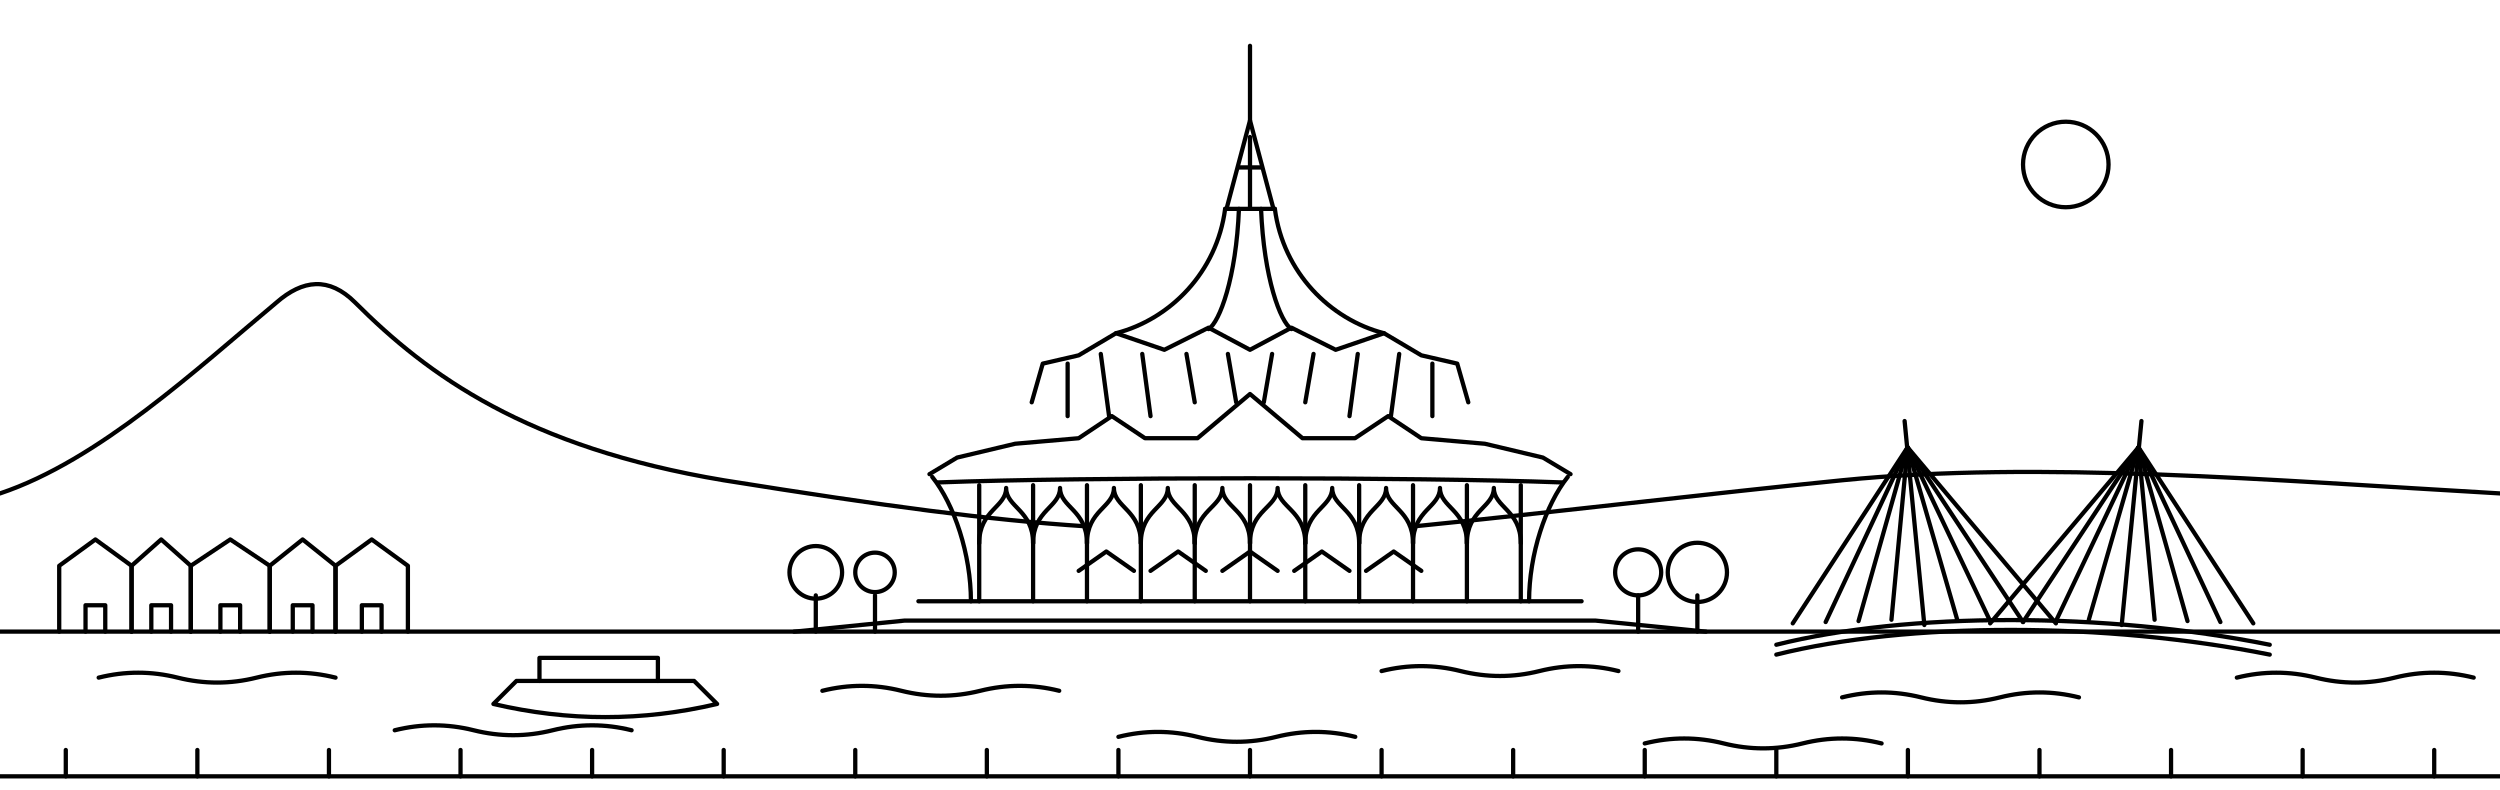
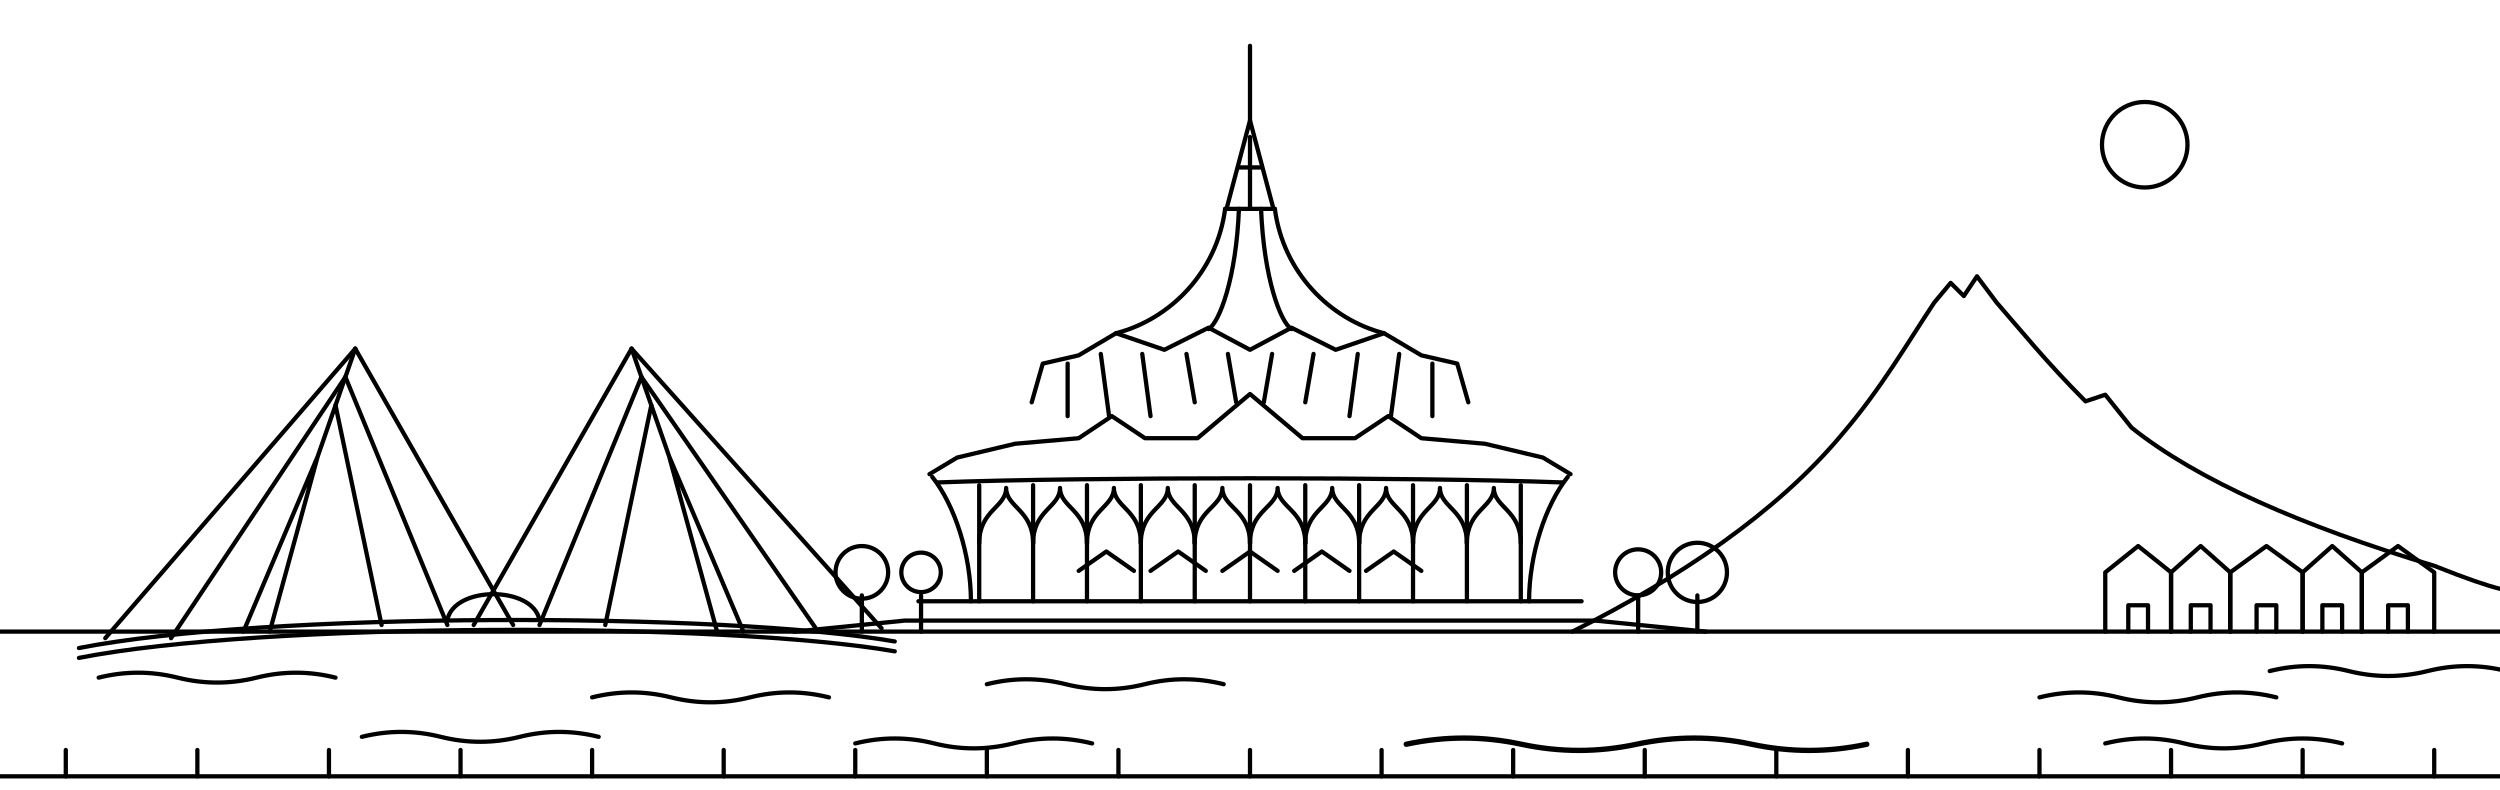
- <svg class="hero-art" viewBox="0 0 760 240" aria-hidden="true" focusable="false" fill="none" stroke="currentColor" stroke-width="1.3" stroke-linecap="round" stroke-linejoin="round">
+ <svg xmlns="http://www.w3.org/2000/svg" class="hero-art" viewBox="0 0 760 240" aria-hidden="true" focusable="false" fill="none" stroke="currentColor" stroke-width="1.3" stroke-linecap="round" stroke-linejoin="round">
  <g class="art-hills">
-     <path d="M0 150 C 30 140, 60 112, 84 92 C 92 85, 100 84, 108 92 C 130 114, 160 136, 220 146 C 270 154, 300 158, 330 160 M 430 160 C 470 156, 520 150, 560 146 C 620 140, 690 146, 760 150" />
+     <path class="art-peak" d="M478 192 C 510 176, 540 156, 560 132 C 572 118, 580 104, 588 92 L 593 86 L 597 90 L 601 84 L 607 92 C 614 100, 622 110, 634 122 L 640 120 L 648 130 C 668 146, 700 160, 740 172 C 750 176, 756 178, 760 179" />
  </g>
  <g class="art-bridge">
-     <path d="M540 196 C 580 186, 640 186, 690 196" />
-     <path d="M540 199 C 580 189, 640 189, 690 199" />
-     <path d="M585 190 L579 128" />
-     <path d="M645 190 L651 128" />
+     <path d="M24 197 C 80 186, 220 186, 272 195" />
+     <path d="M24 200 C 80 189, 220 189, 272 198" />
+     <path d="M136 188.5 C 138 178, 162 178, 164 188.5" />
+     <path class="art-mast" d="M74 192 L96.6 138.7 L82 192 M96.6 138.7 L108 106" />
+     <path class="art-mast" d="M218 192 L203.4 138.7 L226 192 M203.4 138.7 L192 106" />
    <g class="art-cables">
-       <line x1="579.9" y1="136.0" x2="575.0" y2="188.4" />
-       <line x1="579.9" y1="136.0" x2="595.0" y2="188.4" />
-       <line x1="579.9" y1="136.0" x2="565.0" y2="188.8" />
-       <line x1="579.9" y1="136.0" x2="605.0" y2="188.8" />
-       <line x1="579.9" y1="136.0" x2="555.0" y2="189.1" />
-       <line x1="579.9" y1="136.0" x2="615.0" y2="189.1" />
-       <line x1="579.9" y1="136.0" x2="545.0" y2="189.5" />
-       <line x1="579.9" y1="136.0" x2="625.0" y2="189.5" />
-       <line x1="650.1" y1="136.0" x2="635.0" y2="188.4" />
-       <line x1="650.1" y1="136.0" x2="655.0" y2="188.4" />
-       <line x1="650.1" y1="136.0" x2="625.0" y2="188.8" />
-       <line x1="650.1" y1="136.0" x2="665.0" y2="188.8" />
-       <line x1="650.1" y1="136.0" x2="615.0" y2="189.1" />
-       <line x1="650.1" y1="136.0" x2="675.0" y2="189.1" />
-       <line x1="650.1" y1="136.0" x2="605.0" y2="189.5" />
-       <line x1="650.1" y1="136.0" x2="685.0" y2="189.5" />
+       <line x1="102.0" y1="123.2" x2="116.0" y2="190" />
+       <line x1="105.0" y1="114.6" x2="136.0" y2="190" />
+       <line x1="108.0" y1="106.0" x2="156.0" y2="190" />
+       <line x1="105.0" y1="114.6" x2="52.0" y2="194" />
+       <line x1="108.0" y1="106.0" x2="32.0" y2="194" />
+       <line x1="198.0" y1="123.2" x2="184.0" y2="190" />
+       <line x1="195.0" y1="114.6" x2="164.0" y2="190" />
+       <line x1="192.0" y1="106.0" x2="144.0" y2="190" />
+       <line x1="195.0" y1="114.6" x2="248.0" y2="191" />
+       <line x1="192.0" y1="106.0" x2="268.0" y2="191" />
    </g>
  </g>
  <g class="dun" transform="translate(380.0 0.5) scale(0.42)" vector-effect="non-scaling-stroke">
    <path d="M0 32 L0 86" vector-effect="non-scaling-stroke" />
    <path d="M-17 150 L0 86 L17 150" vector-effect="non-scaling-stroke" />
    <path d="M-18 150 L18 150" vector-effect="non-scaling-stroke" />
    <path d="M0 98 L0 150 M-8 120 L8 120" vector-effect="non-scaling-stroke" />
    <path d="M-18 150 C -24 196, -58 230, -97 240" vector-effect="non-scaling-stroke" />
    <path d="M18 150 C 24 196, 58 230, 97 240" vector-effect="non-scaling-stroke" />
    <path d="M-8 150 C -10 200, -22 232, -30 237 M8 150 C 10 200, 22 232, 30 237" vector-effect="non-scaling-stroke" />
    <path d="M-158.0 290.0 L-150.0 262.0 L-124.0 256.0 L-97.0 240.0 L-62.0 252.0 L-30.0 236.0 L0.0 252.0 L0.0 252.0 L30.0 236.0 L62.0 252.0 L97.0 240.0 L124.0 256.0 L150.0 262.0 L158.0 290.0" vector-effect="non-scaling-stroke" />
    <path d="M-16 255 L-10 290" vector-effect="non-scaling-stroke" />
    <path d="M16 255 L10 290" vector-effect="non-scaling-stroke" />
    <path d="M-46 255 L-40 290" vector-effect="non-scaling-stroke" />
    <path d="M46 255 L40 290" vector-effect="non-scaling-stroke" />
    <path d="M-78 255 L-72 300" vector-effect="non-scaling-stroke" />
    <path d="M78 255 L72 300" vector-effect="non-scaling-stroke" />
    <path d="M-108 255 L-102 300" vector-effect="non-scaling-stroke" />
    <path d="M108 255 L102 300" vector-effect="non-scaling-stroke" />
    <path d="M-132 262 L-132 300" vector-effect="non-scaling-stroke" />
    <path d="M132 262 L132 300" vector-effect="non-scaling-stroke" />
    <path d="M-232.0 342.0 L-212.0 330.0 L-170.0 320.0 L-124.0 316.0 L-100.0 300.0 L-76.0 316.0 L-38.0 316.0 L0.0 284.0 L0.0 284.0 L38.0 316.0 L76.0 316.0 L100.0 300.0 L124.0 316.0 L170.0 320.0 L212.0 330.0 L232.0 342.0" vector-effect="non-scaling-stroke" />
    <path d="M-226 348 C -120 344, 120 344, 226 348" vector-effect="non-scaling-stroke" />
    <path d="M-196 392 C -196 368, -176.5 366, -176.5 352 C -176.5 366, -157 368, -157 392" vector-effect="non-scaling-stroke" />
    <path d="M-157 392 C -157 368, -137.5 366, -137.5 352 C -137.5 366, -118 368, -118 392" vector-effect="non-scaling-stroke" />
    <path d="M-118 392 C -118 368, -98.5 366, -98.5 352 C -98.5 366, -79 368, -79 392" vector-effect="non-scaling-stroke" />
    <path d="M-79 392 C -79 368, -59.5 366, -59.5 352 C -59.5 366, -40 368, -40 392" vector-effect="non-scaling-stroke" />
    <path d="M-40 392 C -40 368, -20.0 366, -20.0 352 C -20.0 366, 0 368, 0 392" vector-effect="non-scaling-stroke" />
    <path d="M0 392 C 0 368, 20.0 366, 20.0 352 C 20.0 366, 40 368, 40 392" vector-effect="non-scaling-stroke" />
    <path d="M40 392 C 40 368, 59.5 366, 59.5 352 C 59.5 366, 79 368, 79 392" vector-effect="non-scaling-stroke" />
    <path d="M79 392 C 79 368, 98.5 366, 98.5 352 C 98.5 366, 118 368, 118 392" vector-effect="non-scaling-stroke" />
    <path d="M118 392 C 118 368, 137.5 366, 137.5 352 C 137.5 366, 157 368, 157 392" vector-effect="non-scaling-stroke" />
    <path d="M157 392 C 157 368, 176.5 366, 176.5 352 C 176.5 366, 196 368, 196 392" vector-effect="non-scaling-stroke" />
    <path d="M-196 350 L-196 434" vector-effect="non-scaling-stroke" />
    <path d="M-157 350 L-157 434" vector-effect="non-scaling-stroke" />
    <path d="M-118 350 L-118 434" vector-effect="non-scaling-stroke" />
    <path d="M-79 350 L-79 434" vector-effect="non-scaling-stroke" />
    <path d="M-40 350 L-40 434" vector-effect="non-scaling-stroke" />
    <path d="M0 350 L0 434" vector-effect="non-scaling-stroke" />
    <path d="M40 350 L40 434" vector-effect="non-scaling-stroke" />
    <path d="M79 350 L79 434" vector-effect="non-scaling-stroke" />
    <path d="M118 350 L118 434" vector-effect="non-scaling-stroke" />
    <path d="M157 350 L157 434" vector-effect="non-scaling-stroke" />
    <path d="M196 350 L196 434" vector-effect="non-scaling-stroke" />
    <path d="M-230 344 C -214 364, -202 400, -202 434" vector-effect="non-scaling-stroke" />
    <path d="M230 344 C 214 364, 202 400, 202 434" vector-effect="non-scaling-stroke" />
    <path d="M-124 412 L-104 398 L-84 412" vector-effect="non-scaling-stroke" />
    <path d="M-72 412 L-52 398 L-32 412" vector-effect="non-scaling-stroke" />
    <path d="M-20 412 L0 398 L20 412" vector-effect="non-scaling-stroke" />
    <path d="M32 412 L52 398 L72 412" vector-effect="non-scaling-stroke" />
    <path d="M84 412 L104 398 L124 412" vector-effect="non-scaling-stroke" />
    <path d="M-240 434 L240 434" vector-effect="non-scaling-stroke" />
    <path d="M-330 456 L-250 448 L250 448 L330 456" vector-effect="non-scaling-stroke" />
  </g>
  <g class="art-minor">
-     <path d="M248 192 v -11" />
-     <circle cx="248" cy="174" r="8" />
-     <path d="M266 192 v -11" />
-     <circle cx="266" cy="174" r="6" />
+     <path d="M262 192 v -11" />
+     <circle cx="262" cy="174" r="8" />
+     <path d="M280 192 v -11" />
+     <circle cx="280" cy="174" r="6" />
    <path d="M498 192 v -11" />
    <circle cx="498" cy="174" r="7" />
    <path d="M516 192 v -11" />
    <circle cx="516" cy="174" r="9" />
-     <path d="M18 192 V 172 L 29.0 164 L 40 172 V 192" />
-     <path d="M26.0 192 v -8 h 6 v 8" />
-     <path d="M40 192 V 172 L 49.0 164 L 58 172 V 192" />
-     <path d="M46.0 192 v -8 h 6 v 8" />
-     <path d="M58 192 V 172 L 70.0 164 L 82 172 V 192" />
-     <path d="M67.0 192 v -8 h 6 v 8" />
-     <path d="M82 192 V 172 L 92.0 164 L 102 172 V 192" />
-     <path d="M89.0 192 v -8 h 6 v 8" />
-     <path d="M102 192 V 172 L 113.0 164 L 124 172 V 192" />
-     <path d="M110.0 192 v -8 h 6 v 8" />
-     <path d="M150 214 q 34 8 68 0 l -7 -7 h -54 z" />
-     <path d="M164 207 v -7 h 36 v 7" />
+     <path d="M640 192 V 174 L 650.0 166 L 660 174 V 192" />
+     <path d="M647.0 192 v -8 h 6 v 8" />
+     <path d="M660 192 V 174 L 669.0 166 L 678 174 V 192" />
+     <path d="M666.0 192 v -8 h 6 v 8" />
+     <path d="M678 192 V 174 L 689.0 166 L 700 174 V 192" />
+     <path d="M686.0 192 v -8 h 6 v 8" />
+     <path d="M700 192 V 174 L 709.0 166 L 718 174 V 192" />
+     <path d="M706.0 192 v -8 h 6 v 8" />
+     <path d="M718 192 V 174 L 729.0 166 L 740 174 V 192" />
+     <path d="M726.0 192 v -8 h 6 v 8" />
  </g>
  <path d="M0 192 L 760 192" />
  <g class="art-river">
    <path d="M30 206 q 12 -3 24 0 t 24 0 t 24 0" />
-     <path d="M250 210 q 12 -3 24 0 t 24 0 t 24 0" />
-     <path d="M420 204 q 12 -3 24 0 t 24 0 t 24 0" />
-     <path d="M560 212 q 12 -3 24 0 t 24 0 t 24 0" />
-     <path d="M680 206 q 12 -3 24 0 t 24 0 t 24 0" />
-     <path d="M120 222 q 12 -3 24 0 t 24 0 t 24 0" />
-     <path d="M340 224 q 12 -3 24 0 t 24 0 t 24 0" />
-     <path d="M500 226 q 12 -3 24 0 t 24 0 t 24 0" />
+     <path d="M180 212 q 12 -3 24 0 t 24 0 t 24 0" />
+     <path d="M300 208 q 12 -3 24 0 t 24 0 t 24 0" />
+     <path d="M620 212 q 12 -3 24 0 t 24 0 t 24 0" />
+     <path d="M690 204 q 12 -3 24 0 t 24 0 t 24 0" />
+     <path d="M110 224 q 12 -3 24 0 t 24 0 t 24 0" />
+     <path d="M260 226 q 12 -3 24 0 t 24 0 t 24 0" />
+     <path d="M640 226 q 12 -3 24 0 t 24 0 t 24 0" />
+     <g transform="translate(500 210) scale(1.25) translate(-500 -210)">
+       <path d="M442 223 q 14 -3 28 0 t 28 0 t 28 0 t 28 0" />
+     </g>
  </g>
  <g class="art-prom">
    <path d="M0 236 L 760 236" />
    <path d="M20 236 v -8" />
    <path d="M60 236 v -8" />
    <path d="M100 236 v -8" />
    <path d="M140 236 v -8" />
    <path d="M180 236 v -8" />
    <path d="M220 236 v -8" />
    <path d="M260 236 v -8" />
    <path d="M300 236 v -8" />
    <path d="M340 236 v -8" />
    <path d="M380 236 v -8" />
    <path d="M420 236 v -8" />
    <path d="M460 236 v -8" />
    <path d="M500 236 v -8" />
    <path d="M540 236 v -8" />
    <path d="M580 236 v -8" />
    <path d="M620 236 v -8" />
    <path d="M660 236 v -8" />
    <path d="M700 236 v -8" />
    <path d="M740 236 v -8" />
  </g>
-   <circle class="art-sun" cx="628" cy="50" r="13" />
+   <circle class="art-sun" cx="652" cy="44" r="13" />
</svg>
